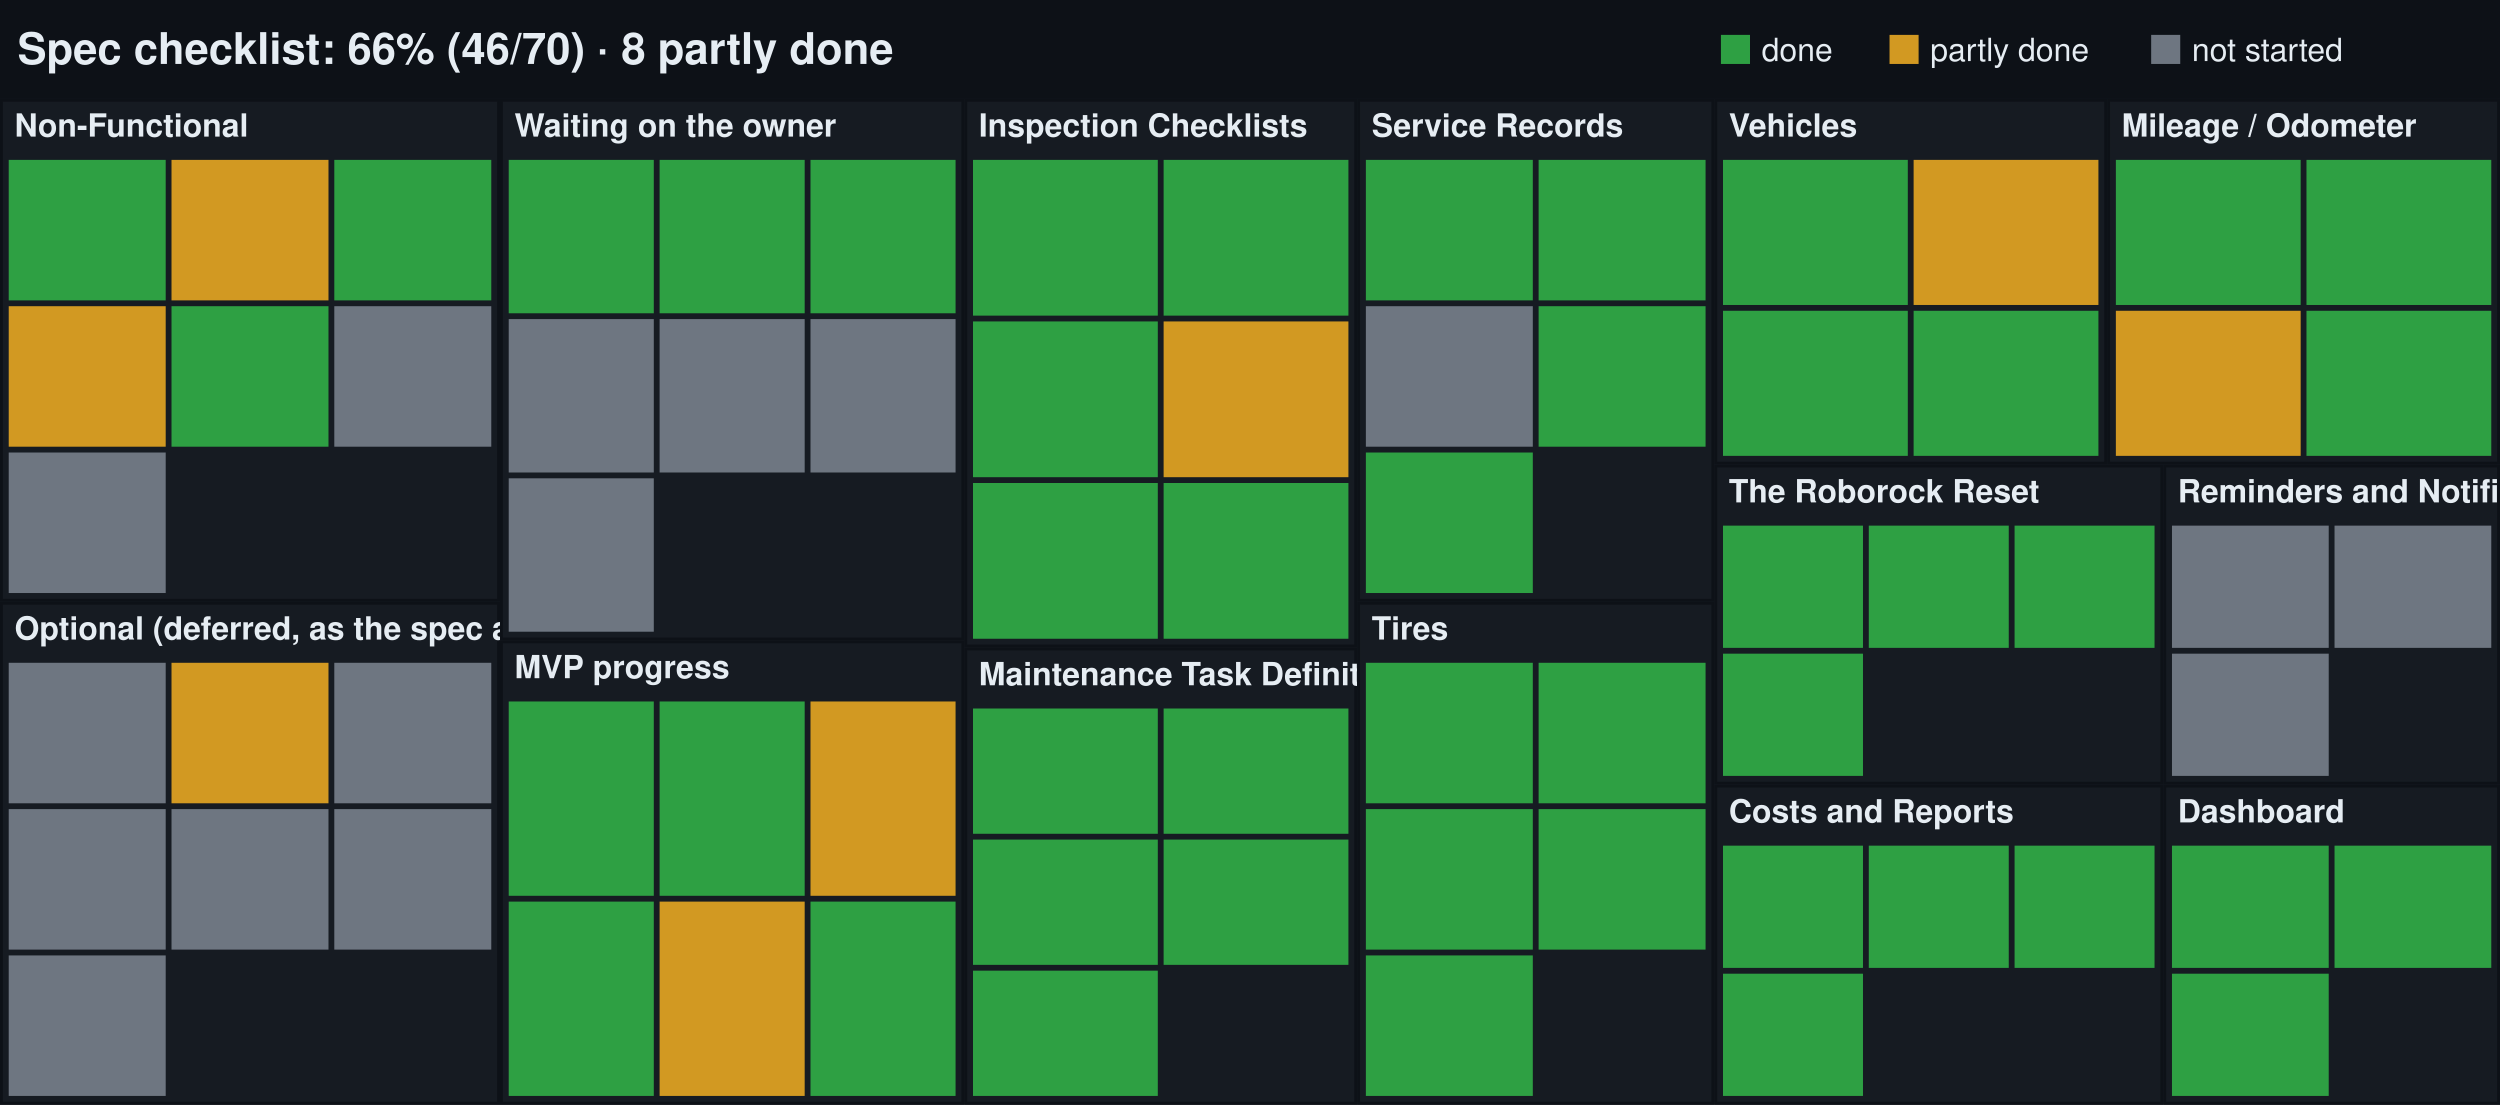
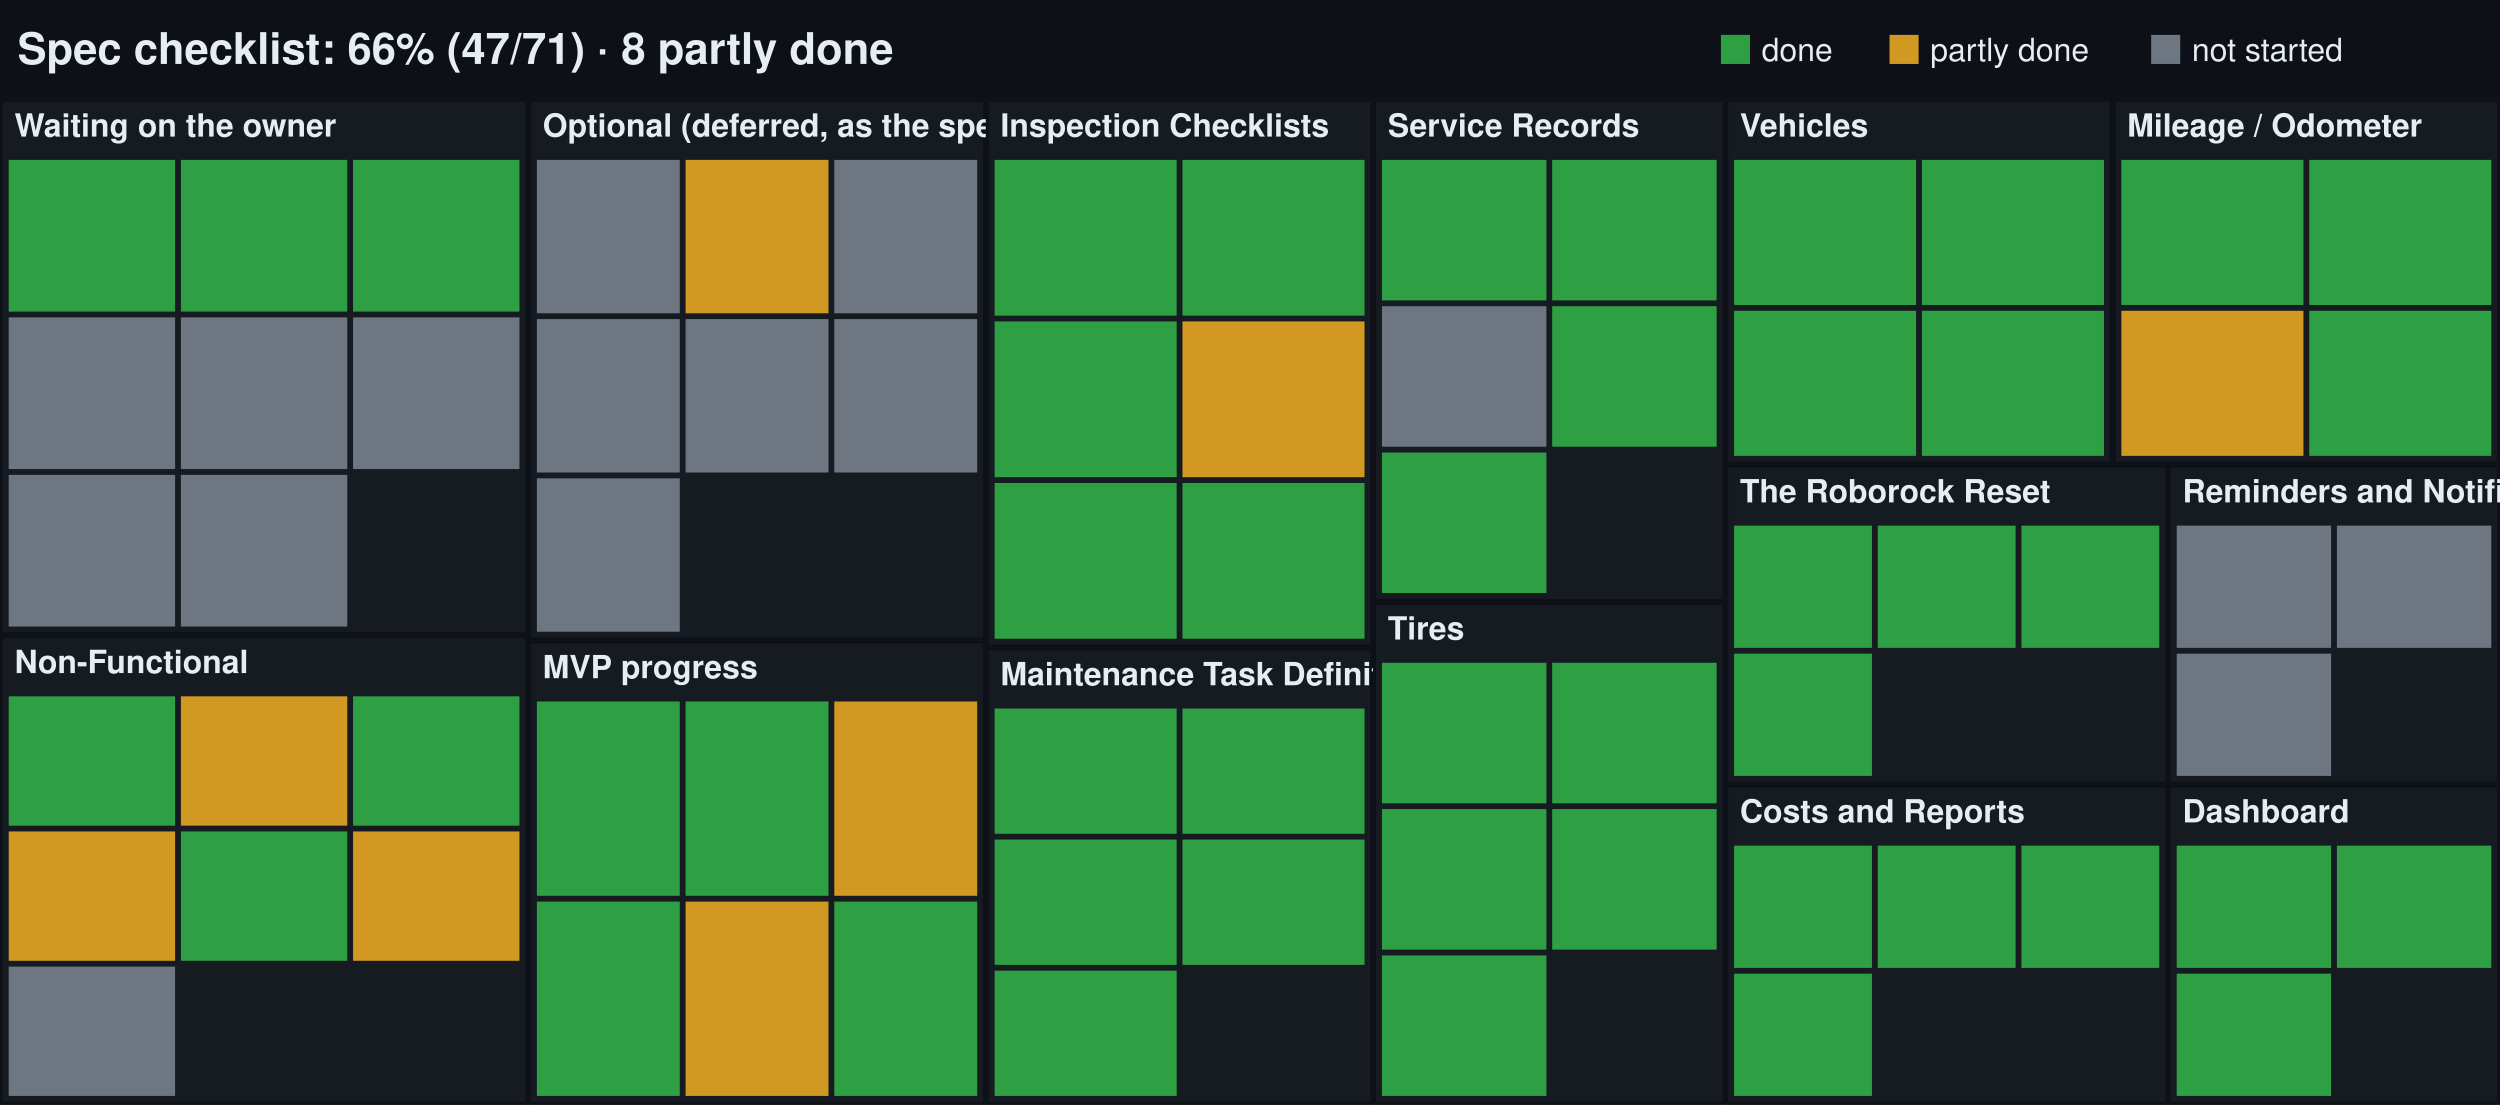
<svg xmlns="http://www.w3.org/2000/svg" width="860" height="380" viewBox="0 0 860 380" font-family="-apple-system,Segoe UI,Helvetica,Arial,sans-serif">
  <rect width="860" height="380" fill="#0d1117" />
-   <text x="6" y="22" fill="#e6edf3" font-size="15" font-weight="600">Spec checklist: 66% (46/70) · 8 partly done</text>
+   <text x="6" y="22" fill="#e6edf3" font-size="15" font-weight="600">Spec checklist: 66% (47/71) · 8 partly done</text>
  <g font-size="11">
    <rect x="592" y="12" width="10" height="10" fill="#2ea043" />
    <text x="606" y="21" fill="#e6edf3">done</text>
    <rect x="650" y="12" width="10" height="10" fill="#d29922" />
    <text x="664" y="21" fill="#e6edf3">partly done</text>
    <rect x="740" y="12" width="10" height="10" fill="#6e7681" />
    <text x="754" y="21" fill="#e6edf3">not started</text>
  </g>
-   <svg x="0" y="34" width="172" height="173">
-     <rect width="172" height="173" fill="#161b22" stroke="#0d1117" stroke-width="2" />
+   <svg x="0" y="34" width="181.69" height="184.533">
+     <rect width="181.69" height="184.533" fill="#161b22" stroke="#0d1117" stroke-width="2" />
+     <text x="5" y="13" fill="#e6edf3" font-size="11" font-weight="600">Waiting on the owner</text>
+     <rect x="3" y="21" width="57.23" height="52.178" fill="#2ea043" />
+     <rect x="62.23" y="21" width="57.23" height="52.178" fill="#2ea043" />
+     <rect x="121.46" y="21" width="57.23" height="52.178" fill="#2ea043" />
+     <rect x="3" y="75.178" width="57.23" height="52.178" fill="#6e7681" />
+     <rect x="62.23" y="75.178" width="57.23" height="52.178" fill="#6e7681" />
+     <rect x="121.46" y="75.178" width="57.23" height="52.178" fill="#6e7681" />
+     <rect x="3" y="129.356" width="57.23" height="52.178" fill="#6e7681" />
+     <rect x="62.23" y="129.356" width="57.23" height="52.178" fill="#6e7681" />
+   </svg>
+   <svg x="0" y="218.533" width="181.69" height="161.467">
+     <rect width="181.69" height="161.467" fill="#161b22" stroke="#0d1117" stroke-width="2" />
    <text x="5" y="13" fill="#e6edf3" font-size="11" font-weight="600">Non-Functional</text>
-     <rect x="3" y="21" width="54" height="48.333" fill="#2ea043" />
-     <rect x="59" y="21" width="54" height="48.333" fill="#d29922" />
-     <rect x="115" y="21" width="54" height="48.333" fill="#2ea043" />
-     <rect x="3" y="71.333" width="54" height="48.333" fill="#d29922" />
-     <rect x="59" y="71.333" width="54" height="48.333" fill="#2ea043" />
-     <rect x="115" y="71.333" width="54" height="48.333" fill="#6e7681" />
-     <rect x="3" y="121.667" width="54" height="48.333" fill="#6e7681" />
+     <rect x="3" y="21" width="57.23" height="44.489" fill="#2ea043" />
+     <rect x="62.23" y="21" width="57.23" height="44.489" fill="#d29922" />
+     <rect x="121.46" y="21" width="57.23" height="44.489" fill="#2ea043" />
+     <rect x="3" y="67.489" width="57.23" height="44.489" fill="#d29922" />
+     <rect x="62.23" y="67.489" width="57.23" height="44.489" fill="#2ea043" />
+     <rect x="121.46" y="67.489" width="57.23" height="44.489" fill="#d29922" />
+     <rect x="3" y="113.978" width="57.23" height="44.489" fill="#6e7681" />
  </svg>
-   <svg x="0" y="207" width="172" height="173">
-     <rect width="172" height="173" fill="#161b22" stroke="#0d1117" stroke-width="2" />
+   <svg x="181.69" y="34" width="157.465" height="186.308">
+     <rect width="157.465" height="186.308" fill="#161b22" stroke="#0d1117" stroke-width="2" />
    <text x="5" y="13" fill="#e6edf3" font-size="11" font-weight="600">Optional (deferred, as the spec allows)</text>
-     <rect x="3" y="21" width="54" height="48.333" fill="#6e7681" />
-     <rect x="59" y="21" width="54" height="48.333" fill="#d29922" />
-     <rect x="115" y="21" width="54" height="48.333" fill="#6e7681" />
-     <rect x="3" y="71.333" width="54" height="48.333" fill="#6e7681" />
-     <rect x="59" y="71.333" width="54" height="48.333" fill="#6e7681" />
-     <rect x="115" y="71.333" width="54" height="48.333" fill="#6e7681" />
-     <rect x="3" y="121.667" width="54" height="48.333" fill="#6e7681" />
+     <rect x="3" y="21" width="49.155" height="52.769" fill="#6e7681" />
+     <rect x="54.155" y="21" width="49.155" height="52.769" fill="#d29922" />
+     <rect x="105.31" y="21" width="49.155" height="52.769" fill="#6e7681" />
+     <rect x="3" y="75.769" width="49.155" height="52.769" fill="#6e7681" />
+     <rect x="54.155" y="75.769" width="49.155" height="52.769" fill="#6e7681" />
+     <rect x="105.31" y="75.769" width="49.155" height="52.769" fill="#6e7681" />
+     <rect x="3" y="130.538" width="49.155" height="52.769" fill="#6e7681" />
  </svg>
-   <svg x="172" y="34" width="159.714" height="186.308">
-     <rect width="159.714" height="186.308" fill="#161b22" stroke="#0d1117" stroke-width="2" />
-     <text x="5" y="13" fill="#e6edf3" font-size="11" font-weight="600">Waiting on the owner</text>
-     <rect x="3" y="21" width="49.905" height="52.769" fill="#2ea043" />
-     <rect x="54.905" y="21" width="49.905" height="52.769" fill="#2ea043" />
-     <rect x="106.81" y="21" width="49.905" height="52.769" fill="#2ea043" />
-     <rect x="3" y="75.769" width="49.905" height="52.769" fill="#6e7681" />
-     <rect x="54.905" y="75.769" width="49.905" height="52.769" fill="#6e7681" />
-     <rect x="106.81" y="75.769" width="49.905" height="52.769" fill="#6e7681" />
-     <rect x="3" y="130.538" width="49.905" height="52.769" fill="#6e7681" />
+   <svg x="181.69" y="220.308" width="157.465" height="159.692">
+     <rect width="157.465" height="159.692" fill="#161b22" stroke="#0d1117" stroke-width="2" />
+     <text x="5" y="13" fill="#e6edf3" font-size="11" font-weight="600">MVP progress</text>
+     <rect x="3" y="21" width="49.155" height="66.846" fill="#2ea043" />
+     <rect x="54.155" y="21" width="49.155" height="66.846" fill="#2ea043" />
+     <rect x="105.31" y="21" width="49.155" height="66.846" fill="#d29922" />
+     <rect x="3" y="89.846" width="49.155" height="66.846" fill="#2ea043" />
+     <rect x="54.155" y="89.846" width="49.155" height="66.846" fill="#d29922" />
+     <rect x="105.31" y="89.846" width="49.155" height="66.846" fill="#2ea043" />
  </svg>
-   <svg x="172" y="220.308" width="159.714" height="159.692">
-     <rect width="159.714" height="159.692" fill="#161b22" stroke="#0d1117" stroke-width="2" />
-     <text x="5" y="13" fill="#e6edf3" font-size="11" font-weight="600">MVP progress</text>
-     <rect x="3" y="21" width="49.905" height="66.846" fill="#2ea043" />
-     <rect x="54.905" y="21" width="49.905" height="66.846" fill="#2ea043" />
-     <rect x="106.81" y="21" width="49.905" height="66.846" fill="#d29922" />
-     <rect x="3" y="89.846" width="49.905" height="66.846" fill="#2ea043" />
-     <rect x="54.905" y="89.846" width="49.905" height="66.846" fill="#d29922" />
-     <rect x="106.81" y="89.846" width="49.905" height="66.846" fill="#2ea043" />
+   <svg x="339.155" y="34" width="133.239" height="188.727">
+     <rect width="133.239" height="188.727" fill="#161b22" stroke="#0d1117" stroke-width="2" />
+     <text x="5" y="13" fill="#e6edf3" font-size="11" font-weight="600">Inspection Checklists</text>
+     <rect x="3" y="21" width="62.62" height="53.576" fill="#2ea043" />
+     <rect x="67.62" y="21" width="62.62" height="53.576" fill="#2ea043" />
+     <rect x="3" y="76.576" width="62.62" height="53.576" fill="#2ea043" />
+     <rect x="67.62" y="76.576" width="62.62" height="53.576" fill="#d29922" />
+     <rect x="3" y="132.152" width="62.62" height="53.576" fill="#2ea043" />
+     <rect x="67.62" y="132.152" width="62.62" height="53.576" fill="#2ea043" />
  </svg>
-   <svg x="331.714" y="34" width="135.143" height="188.727">
-     <rect width="135.143" height="188.727" fill="#161b22" stroke="#0d1117" stroke-width="2" />
-     <text x="5" y="13" fill="#e6edf3" font-size="11" font-weight="600">Inspection Checklists</text>
-     <rect x="3" y="21" width="63.571" height="53.576" fill="#2ea043" />
-     <rect x="68.571" y="21" width="63.571" height="53.576" fill="#2ea043" />
-     <rect x="3" y="76.576" width="63.571" height="53.576" fill="#2ea043" />
-     <rect x="68.571" y="76.576" width="63.571" height="53.576" fill="#d29922" />
-     <rect x="3" y="132.152" width="63.571" height="53.576" fill="#2ea043" />
-     <rect x="68.571" y="132.152" width="63.571" height="53.576" fill="#2ea043" />
+   <svg x="339.155" y="222.727" width="133.239" height="157.273">
+     <rect width="133.239" height="157.273" fill="#161b22" stroke="#0d1117" stroke-width="2" />
+     <text x="5" y="13" fill="#e6edf3" font-size="11" font-weight="600">Maintenance Task Definitions</text>
+     <rect x="3" y="21" width="62.62" height="43.091" fill="#2ea043" />
+     <rect x="67.62" y="21" width="62.62" height="43.091" fill="#2ea043" />
+     <rect x="3" y="66.091" width="62.62" height="43.091" fill="#2ea043" />
+     <rect x="67.62" y="66.091" width="62.62" height="43.091" fill="#2ea043" />
+     <rect x="3" y="111.182" width="62.62" height="43.091" fill="#2ea043" />
  </svg>
-   <svg x="331.714" y="222.727" width="135.143" height="157.273">
-     <rect width="135.143" height="157.273" fill="#161b22" stroke="#0d1117" stroke-width="2" />
-     <text x="5" y="13" fill="#e6edf3" font-size="11" font-weight="600">Maintenance Task Definitions</text>
-     <rect x="3" y="21" width="63.571" height="43.091" fill="#2ea043" />
-     <rect x="68.571" y="21" width="63.571" height="43.091" fill="#2ea043" />
-     <rect x="3" y="66.091" width="63.571" height="43.091" fill="#2ea043" />
-     <rect x="68.571" y="66.091" width="63.571" height="43.091" fill="#2ea043" />
-     <rect x="3" y="111.182" width="63.571" height="43.091" fill="#2ea043" />
+   <svg x="472.394" y="34" width="121.127" height="173">
+     <rect width="121.127" height="173" fill="#161b22" stroke="#0d1117" stroke-width="2" />
+     <text x="5" y="13" fill="#e6edf3" font-size="11" font-weight="600">Service Records</text>
+     <rect x="3" y="21" width="56.563" height="48.333" fill="#2ea043" />
+     <rect x="61.563" y="21" width="56.563" height="48.333" fill="#2ea043" />
+     <rect x="3" y="71.333" width="56.563" height="48.333" fill="#6e7681" />
+     <rect x="61.563" y="71.333" width="56.563" height="48.333" fill="#2ea043" />
+     <rect x="3" y="121.667" width="56.563" height="48.333" fill="#2ea043" />
  </svg>
-   <svg x="466.857" y="34" width="122.857" height="173">
-     <rect width="122.857" height="173" fill="#161b22" stroke="#0d1117" stroke-width="2" />
-     <text x="5" y="13" fill="#e6edf3" font-size="11" font-weight="600">Service Records</text>
-     <rect x="3" y="21" width="57.429" height="48.333" fill="#2ea043" />
-     <rect x="62.429" y="21" width="57.429" height="48.333" fill="#2ea043" />
-     <rect x="3" y="71.333" width="57.429" height="48.333" fill="#6e7681" />
-     <rect x="62.429" y="71.333" width="57.429" height="48.333" fill="#2ea043" />
-     <rect x="3" y="121.667" width="57.429" height="48.333" fill="#2ea043" />
+   <svg x="472.394" y="207" width="121.127" height="173">
+     <rect width="121.127" height="173" fill="#161b22" stroke="#0d1117" stroke-width="2" />
+     <text x="5" y="13" fill="#e6edf3" font-size="11" font-weight="600">Tires</text>
+     <rect x="3" y="21" width="56.563" height="48.333" fill="#2ea043" />
+     <rect x="61.563" y="21" width="56.563" height="48.333" fill="#2ea043" />
+     <rect x="3" y="71.333" width="56.563" height="48.333" fill="#2ea043" />
+     <rect x="61.563" y="71.333" width="56.563" height="48.333" fill="#2ea043" />
+     <rect x="3" y="121.667" width="56.563" height="48.333" fill="#2ea043" />
  </svg>
-   <svg x="466.857" y="207" width="122.857" height="173">
-     <rect width="122.857" height="173" fill="#161b22" stroke="#0d1117" stroke-width="2" />
-     <text x="5" y="13" fill="#e6edf3" font-size="11" font-weight="600">Tires</text>
-     <rect x="3" y="21" width="57.429" height="48.333" fill="#2ea043" />
-     <rect x="62.429" y="21" width="57.429" height="48.333" fill="#2ea043" />
-     <rect x="3" y="71.333" width="57.429" height="48.333" fill="#2ea043" />
-     <rect x="62.429" y="71.333" width="57.429" height="48.333" fill="#2ea043" />
-     <rect x="3" y="121.667" width="57.429" height="48.333" fill="#2ea043" />
+   <svg x="593.521" y="34" width="133.239" height="125.818">
+     <rect width="133.239" height="125.818" fill="#161b22" stroke="#0d1117" stroke-width="2" />
+     <text x="5" y="13" fill="#e6edf3" font-size="11" font-weight="600">Vehicles</text>
+     <rect x="3" y="21" width="62.62" height="49.909" fill="#2ea043" />
+     <rect x="67.62" y="21" width="62.62" height="49.909" fill="#2ea043" />
+     <rect x="3" y="72.909" width="62.62" height="49.909" fill="#2ea043" />
+     <rect x="67.62" y="72.909" width="62.62" height="49.909" fill="#2ea043" />
  </svg>
-   <svg x="589.714" y="34" width="135.143" height="125.818">
-     <rect width="135.143" height="125.818" fill="#161b22" stroke="#0d1117" stroke-width="2" />
-     <text x="5" y="13" fill="#e6edf3" font-size="11" font-weight="600">Vehicles</text>
-     <rect x="3" y="21" width="63.571" height="49.909" fill="#2ea043" />
-     <rect x="68.571" y="21" width="63.571" height="49.909" fill="#d29922" />
-     <rect x="3" y="72.909" width="63.571" height="49.909" fill="#2ea043" />
-     <rect x="68.571" y="72.909" width="63.571" height="49.909" fill="#2ea043" />
+   <svg x="726.761" y="34" width="133.239" height="125.818">
+     <rect width="133.239" height="125.818" fill="#161b22" stroke="#0d1117" stroke-width="2" />
+     <text x="5" y="13" fill="#e6edf3" font-size="11" font-weight="600">Mileage / Odometer</text>
+     <rect x="3" y="21" width="62.62" height="49.909" fill="#2ea043" />
+     <rect x="67.62" y="21" width="62.62" height="49.909" fill="#2ea043" />
+     <rect x="3" y="72.909" width="62.62" height="49.909" fill="#d29922" />
+     <rect x="67.62" y="72.909" width="62.62" height="49.909" fill="#2ea043" />
  </svg>
-   <svg x="724.857" y="34" width="135.143" height="125.818">
-     <rect width="135.143" height="125.818" fill="#161b22" stroke="#0d1117" stroke-width="2" />
-     <text x="5" y="13" fill="#e6edf3" font-size="11" font-weight="600">Mileage / Odometer</text>
-     <rect x="3" y="21" width="63.571" height="49.909" fill="#2ea043" />
-     <rect x="68.571" y="21" width="63.571" height="49.909" fill="#2ea043" />
-     <rect x="3" y="72.909" width="63.571" height="49.909" fill="#d29922" />
-     <rect x="68.571" y="72.909" width="63.571" height="49.909" fill="#2ea043" />
+   <svg x="593.521" y="159.818" width="152.274" height="110.091">
+     <rect width="152.274" height="110.091" fill="#161b22" stroke="#0d1117" stroke-width="2" />
+     <text x="5" y="13" fill="#e6edf3" font-size="11" font-weight="600">The Roborock Reset</text>
+     <rect x="3" y="21" width="47.425" height="42.045" fill="#2ea043" />
+     <rect x="52.425" y="21" width="47.425" height="42.045" fill="#2ea043" />
+     <rect x="101.849" y="21" width="47.425" height="42.045" fill="#2ea043" />
+     <rect x="3" y="65.045" width="47.425" height="42.045" fill="#2ea043" />
  </svg>
-   <svg x="589.714" y="159.818" width="154.449" height="110.091">
-     <rect width="154.449" height="110.091" fill="#161b22" stroke="#0d1117" stroke-width="2" />
-     <text x="5" y="13" fill="#e6edf3" font-size="11" font-weight="600">The Roborock Reset</text>
-     <rect x="3" y="21" width="48.15" height="42.045" fill="#2ea043" />
-     <rect x="53.15" y="21" width="48.15" height="42.045" fill="#2ea043" />
-     <rect x="103.299" y="21" width="48.15" height="42.045" fill="#2ea043" />
-     <rect x="3" y="65.045" width="48.15" height="42.045" fill="#2ea043" />
+   <svg x="593.521" y="269.909" width="152.274" height="110.091">
+     <rect width="152.274" height="110.091" fill="#161b22" stroke="#0d1117" stroke-width="2" />
+     <text x="5" y="13" fill="#e6edf3" font-size="11" font-weight="600">Costs and Reports</text>
+     <rect x="3" y="21" width="47.425" height="42.045" fill="#2ea043" />
+     <rect x="52.425" y="21" width="47.425" height="42.045" fill="#2ea043" />
+     <rect x="101.849" y="21" width="47.425" height="42.045" fill="#2ea043" />
+     <rect x="3" y="65.045" width="47.425" height="42.045" fill="#2ea043" />
  </svg>
-   <svg x="589.714" y="269.909" width="154.449" height="110.091">
-     <rect width="154.449" height="110.091" fill="#161b22" stroke="#0d1117" stroke-width="2" />
-     <text x="5" y="13" fill="#e6edf3" font-size="11" font-weight="600">Costs and Reports</text>
-     <rect x="3" y="21" width="48.15" height="42.045" fill="#2ea043" />
-     <rect x="53.15" y="21" width="48.15" height="42.045" fill="#2ea043" />
-     <rect x="103.299" y="21" width="48.15" height="42.045" fill="#2ea043" />
-     <rect x="3" y="65.045" width="48.15" height="42.045" fill="#2ea043" />
+   <svg x="745.795" y="159.818" width="114.205" height="110.091">
+     <rect width="114.205" height="110.091" fill="#161b22" stroke="#0d1117" stroke-width="2" />
+     <text x="5" y="13" fill="#e6edf3" font-size="11" font-weight="600">Reminders and Notifications</text>
+     <rect x="3" y="21" width="53.103" height="42.045" fill="#6e7681" />
+     <rect x="58.103" y="21" width="53.103" height="42.045" fill="#6e7681" />
+     <rect x="3" y="65.045" width="53.103" height="42.045" fill="#6e7681" />
  </svg>
-   <svg x="744.163" y="159.818" width="115.837" height="110.091">
-     <rect width="115.837" height="110.091" fill="#161b22" stroke="#0d1117" stroke-width="2" />
-     <text x="5" y="13" fill="#e6edf3" font-size="11" font-weight="600">Reminders and Notifications</text>
-     <rect x="3" y="21" width="53.918" height="42.045" fill="#6e7681" />
-     <rect x="58.918" y="21" width="53.918" height="42.045" fill="#6e7681" />
-     <rect x="3" y="65.045" width="53.918" height="42.045" fill="#6e7681" />
-   </svg>
-   <svg x="744.163" y="269.909" width="115.837" height="110.091">
-     <rect width="115.837" height="110.091" fill="#161b22" stroke="#0d1117" stroke-width="2" />
+   <svg x="745.795" y="269.909" width="114.205" height="110.091">
+     <rect width="114.205" height="110.091" fill="#161b22" stroke="#0d1117" stroke-width="2" />
    <text x="5" y="13" fill="#e6edf3" font-size="11" font-weight="600">Dashboard</text>
-     <rect x="3" y="21" width="53.918" height="42.045" fill="#2ea043" />
-     <rect x="58.918" y="21" width="53.918" height="42.045" fill="#2ea043" />
-     <rect x="3" y="65.045" width="53.918" height="42.045" fill="#2ea043" />
+     <rect x="3" y="21" width="53.103" height="42.045" fill="#2ea043" />
+     <rect x="58.103" y="21" width="53.103" height="42.045" fill="#2ea043" />
+     <rect x="3" y="65.045" width="53.103" height="42.045" fill="#2ea043" />
  </svg>
</svg>
